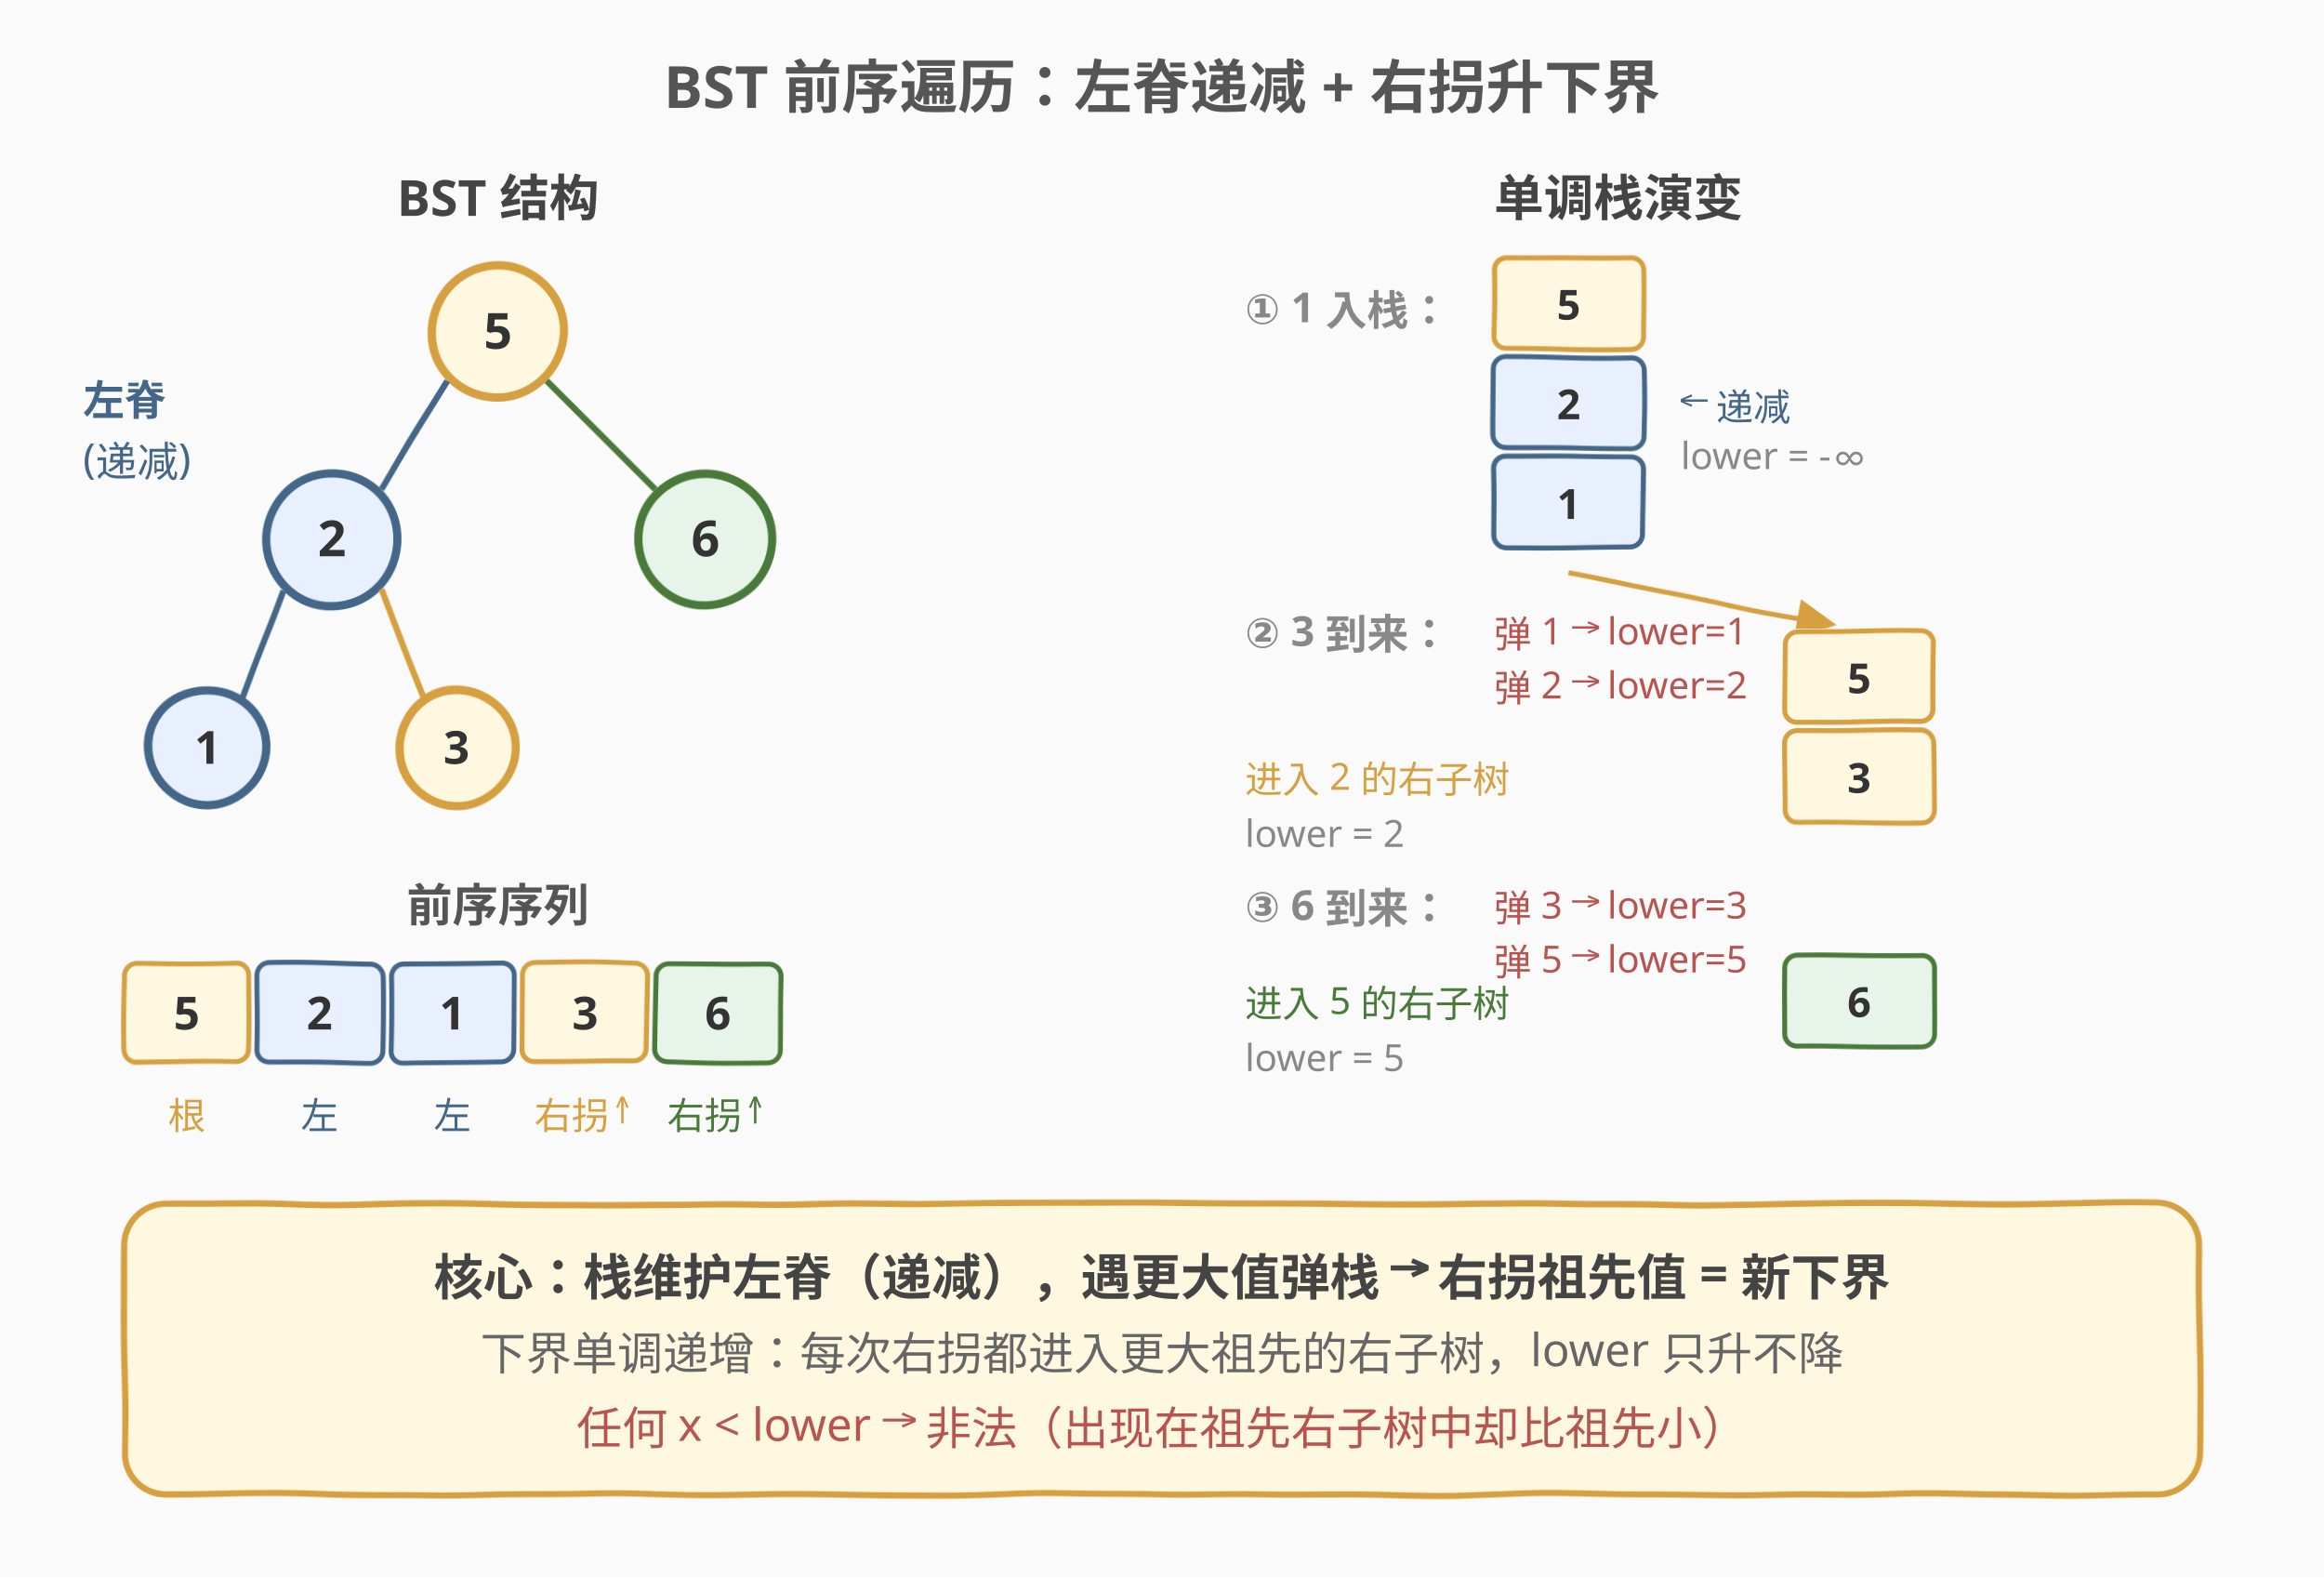
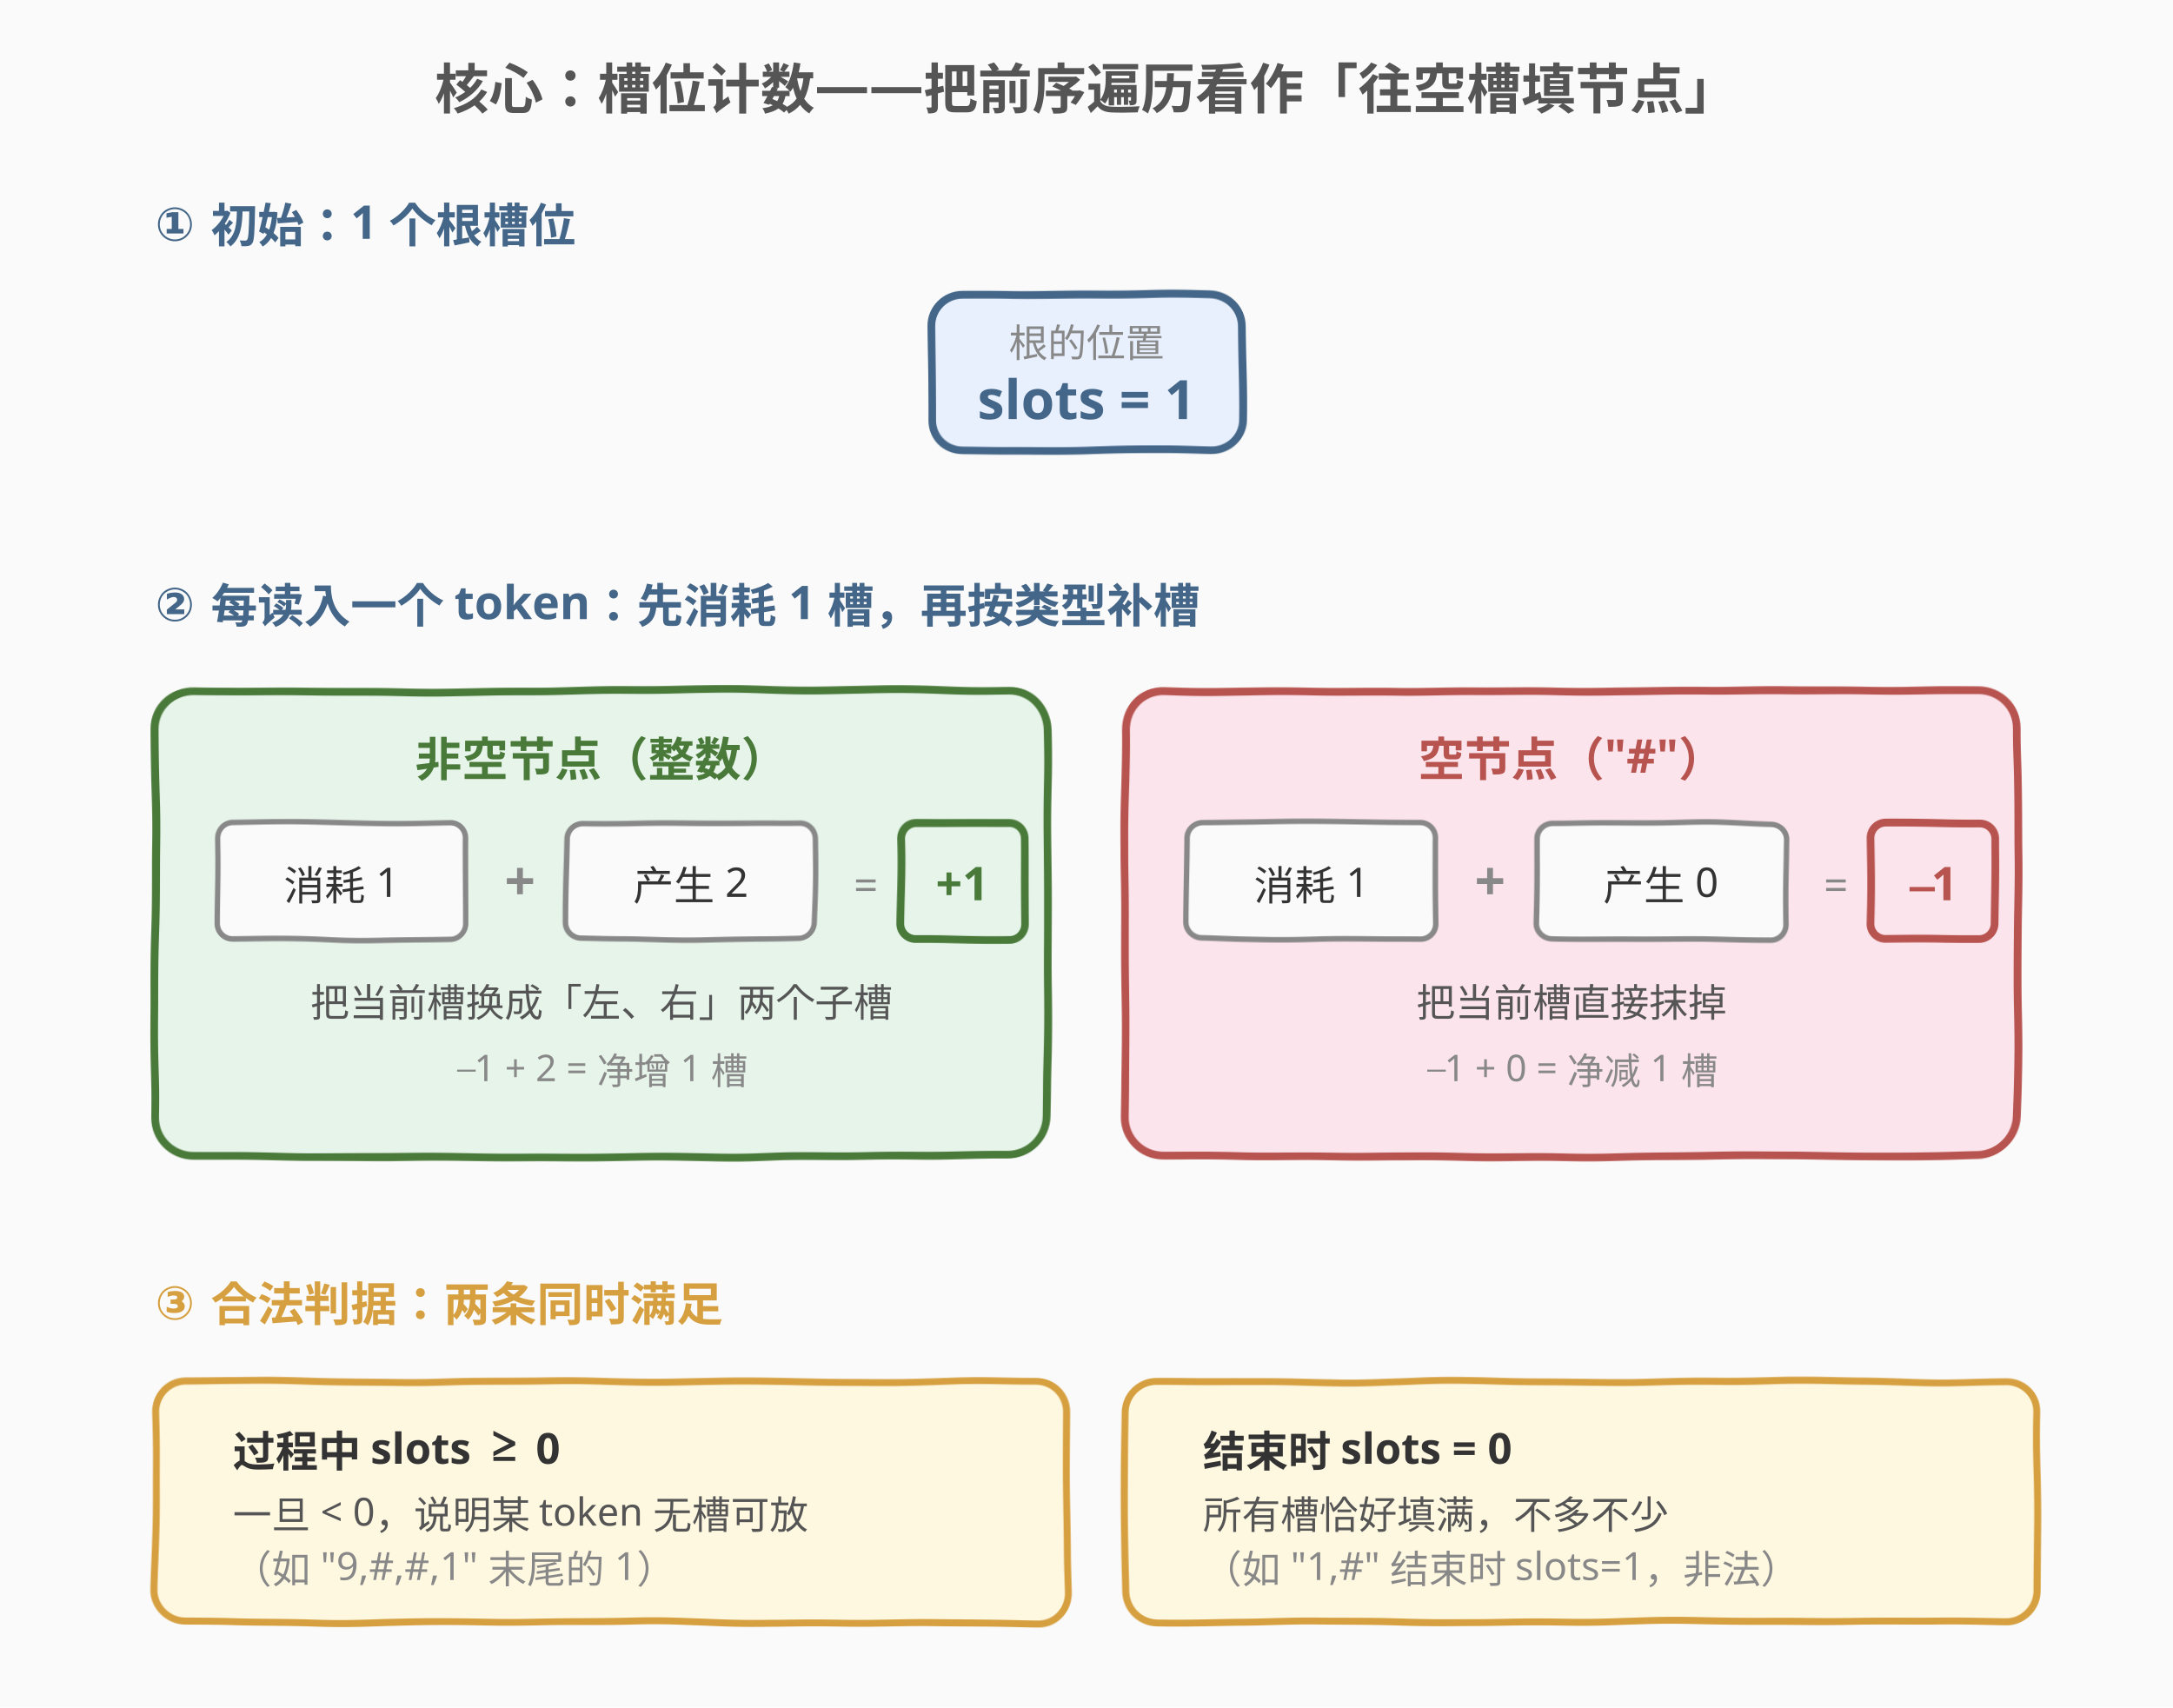
- <svg xmlns="http://www.w3.org/2000/svg" viewBox="0 0 560 380" font-family="'Comic Sans MS', 'Segoe UI', 'Kaiti SC', 楷体, cursive">
+ <svg xmlns="http://www.w3.org/2000/svg" viewBox="0 0 560 440" font-family="'Comic Sans MS', 'Segoe UI', 'Kaiti SC', 楷体, cursive">
  <defs>
    <filter id="rough">
      <feTurbulence type="fractalNoise" baseFrequency="0.02" numOctaves="2" seed="3" />
      <feDisplacementMap in="SourceGraphic" scale="2" />
    </filter>
    <filter id="rough2">
      <feTurbulence type="fractalNoise" baseFrequency="0.025" numOctaves="2" seed="7" />
      <feDisplacementMap in="SourceGraphic" scale="1.5" />
    </filter>
-     <marker id="arr" markerWidth="8" markerHeight="8" refX="6" refY="4" orient="auto">
-       <path d="M 0 0 L 8 4 L 0 8 z" fill="#666" />
+     <marker id="arrD" markerWidth="8" markerHeight="8" refX="4" refY="7" orient="auto">
+       <path d="M0,0 L4,7 L8,0 Z" fill="#888" />
    </marker>
-     <marker id="arrB" markerWidth="8" markerHeight="8" refX="6" refY="4" orient="auto">
-       <path d="M 0 0 L 8 4 L 0 8 z" fill="#446688" />
-     </marker>
-     <marker id="arrO" markerWidth="8" markerHeight="8" refX="6" refY="4" orient="auto">
-       <path d="M 0 0 L 8 4 L 0 8 z" fill="#d6a040" />
+     <marker id="arrR" markerWidth="8" markerHeight="8" refX="7" refY="4" orient="auto">
+       <path d="M0,0 L8,4 L0,8 Z" fill="#888" />
    </marker>
  </defs>
-   <rect width="560" height="380" fill="#fafafa" />
-   <text x="280" y="26" text-anchor="middle" font-size="14" fill="#555" font-weight="bold">BST 前序遍历：左脊递减 + 右拐升下界</text>
-   <text x="120" y="52" text-anchor="middle" font-size="12" fill="#444" font-weight="bold">BST 结构</text>
-   <circle cx="120" cy="80" r="16" fill="#fff8e1" stroke="#d6a040" stroke-width="2" filter="url(#rough2)" />
-   <text x="120" y="84" text-anchor="middle" font-size="12" fill="#333" font-weight="bold">5</text>
-   <circle cx="80" cy="130" r="16" fill="#e8f0fe" stroke="#446688" stroke-width="2" filter="url(#rough2)" />
-   <text x="80" y="134" text-anchor="middle" font-size="12" fill="#333" font-weight="bold">2</text>
-   <line x1="108" y1="92" x2="92" y2="118" stroke="#446688" stroke-width="1.5" filter="url(#rough2)" />
-   <circle cx="170" cy="130" r="16" fill="#e6f4ea" stroke="#4a7a3a" stroke-width="2" filter="url(#rough2)" />
-   <text x="170" y="134" text-anchor="middle" font-size="12" fill="#333" font-weight="bold">6</text>
-   <line x1="132" y1="92" x2="158" y2="118" stroke="#4a7a3a" stroke-width="1.5" filter="url(#rough2)" />
-   <circle cx="50" cy="180" r="14" fill="#e8f0fe" stroke="#446688" stroke-width="2" filter="url(#rough2)" />
-   <text x="50" y="184" text-anchor="middle" font-size="11" fill="#333" font-weight="bold">1</text>
-   <line x1="68" y1="142" x2="58" y2="168" stroke="#446688" stroke-width="1.5" filter="url(#rough2)" />
-   <circle cx="110" cy="180" r="14" fill="#fff8e1" stroke="#d6a040" stroke-width="2" filter="url(#rough2)" />
-   <text x="110" y="184" text-anchor="middle" font-size="11" fill="#333" font-weight="bold">3</text>
-   <line x1="92" y1="142" x2="102" y2="168" stroke="#d6a040" stroke-width="1.5" filter="url(#rough2)" />
-   <text x="20" y="100" font-size="10" fill="#446688" font-weight="bold">左脊</text>
-   <text x="20" y="114" font-size="10" fill="#446688">(递减)</text>
-   <text x="120" y="222" text-anchor="middle" font-size="11" fill="#555" font-weight="bold">前序序列</text>
-   <rect x="30" y="232" width="30" height="24" fill="#fff8e1" stroke="#d6a040" stroke-width="1.2" rx="3" filter="url(#rough2)" />
-   <text x="45" y="248" text-anchor="middle" font-size="11" fill="#333" font-weight="bold">5</text>
-   <rect x="62" y="232" width="30" height="24" fill="#e8f0fe" stroke="#446688" stroke-width="1.2" rx="3" filter="url(#rough2)" />
-   <text x="77" y="248" text-anchor="middle" font-size="11" fill="#333" font-weight="bold">2</text>
-   <rect x="94" y="232" width="30" height="24" fill="#e8f0fe" stroke="#446688" stroke-width="1.2" rx="3" filter="url(#rough2)" />
-   <text x="109" y="248" text-anchor="middle" font-size="11" fill="#333" font-weight="bold">1</text>
-   <rect x="126" y="232" width="30" height="24" fill="#fff8e1" stroke="#d6a040" stroke-width="1.2" rx="3" filter="url(#rough2)" />
-   <text x="141" y="248" text-anchor="middle" font-size="11" fill="#333" font-weight="bold">3</text>
-   <rect x="158" y="232" width="30" height="24" fill="#e6f4ea" stroke="#4a7a3a" stroke-width="1.2" rx="3" filter="url(#rough2)" />
-   <text x="173" y="248" text-anchor="middle" font-size="11" fill="#333" font-weight="bold">6</text>
-   <text x="45" y="272" text-anchor="middle" font-size="9" fill="#d6a040">根</text>
-   <text x="77" y="272" text-anchor="middle" font-size="9" fill="#446688">左</text>
-   <text x="109" y="272" text-anchor="middle" font-size="9" fill="#446688">左</text>
-   <text x="141" y="272" text-anchor="middle" font-size="9" fill="#d6a040">右拐↑</text>
-   <text x="173" y="272" text-anchor="middle" font-size="9" fill="#4a7a3a">右拐↑</text>
-   <text x="390" y="52" text-anchor="middle" font-size="12" fill="#444" font-weight="bold">单调栈演变</text>
-   <text x="300" y="78" font-size="10" fill="#888" font-weight="bold">① 1 入栈：</text>
-   <rect x="360" y="62" width="36" height="22" fill="#fff8e1" stroke="#d6a040" stroke-width="1.2" rx="3" filter="url(#rough2)" />
-   <text x="378" y="77" text-anchor="middle" font-size="10" fill="#333" font-weight="bold">5</text>
-   <rect x="360" y="86" width="36" height="22" fill="#e8f0fe" stroke="#446688" stroke-width="1.2" rx="3" filter="url(#rough2)" />
-   <text x="378" y="101" text-anchor="middle" font-size="10" fill="#333" font-weight="bold">2</text>
-   <rect x="360" y="110" width="36" height="22" fill="#e8f0fe" stroke="#446688" stroke-width="1.2" rx="3" filter="url(#rough2)" />
-   <text x="378" y="125" text-anchor="middle" font-size="10" fill="#333" font-weight="bold">1</text>
-   <text x="405" y="100" font-size="9" fill="#446688">← 递减</text>
-   <text x="405" y="113" font-size="9" fill="#888">lower = -∞</text>
-   <text x="300" y="156" font-size="10" fill="#888" font-weight="bold">② 3 到来：</text>
-   <text x="360" y="156" font-size="9" fill="#b85450">弹 1 → lower=1</text>
-   <text x="360" y="169" font-size="9" fill="#b85450">弹 2 → lower=2</text>
-   <rect x="430" y="152" width="36" height="22" fill="#fff8e1" stroke="#d6a040" stroke-width="1.2" rx="3" filter="url(#rough2)" />
-   <text x="448" y="167" text-anchor="middle" font-size="10" fill="#333" font-weight="bold">5</text>
-   <rect x="430" y="176" width="36" height="22" fill="#fff8e1" stroke="#d6a040" stroke-width="1.2" rx="3" filter="url(#rough2)" />
-   <text x="448" y="191" text-anchor="middle" font-size="10" fill="#333" font-weight="bold">3</text>
-   <text x="300" y="191" font-size="9" fill="#d6a040">进入 2 的右子树</text>
-   <text x="300" y="204" font-size="9" fill="#888">lower = 2</text>
-   <path d="M 378 138 Q 410 145 440 150" fill="none" stroke="#d6a040" stroke-width="1.2" marker-end="url(#arrO)" filter="url(#rough2)" />
-   <text x="300" y="222" font-size="10" fill="#888" font-weight="bold">③ 6 到来：</text>
-   <text x="360" y="222" font-size="9" fill="#b85450">弹 3 → lower=3</text>
-   <text x="360" y="235" font-size="9" fill="#b85450">弹 5 → lower=5</text>
-   <rect x="430" y="230" width="36" height="22" fill="#e6f4ea" stroke="#4a7a3a" stroke-width="1.2" rx="3" filter="url(#rough2)" />
-   <text x="448" y="245" text-anchor="middle" font-size="10" fill="#333" font-weight="bold">6</text>
-   <text x="300" y="245" font-size="9" fill="#4a7a3a">进入 5 的右子树</text>
-   <text x="300" y="258" font-size="9" fill="#888">lower = 5</text>
-   <path d="M 448 202 L 448 225" fill="none" stroke="#4a7a3a" stroke-width="1.2" marker-end="url(#arr)" filter="url(#rough2)" />
-   <rect x="30" y="290" width="500" height="70" fill="#fff8e1" stroke="#d6a040" stroke-width="1.5" rx="10" filter="url(#rough2)" />
-   <text x="280" y="312" text-anchor="middle" font-size="12" fill="#444" font-weight="bold">核心：栈维护左脊（递减），遇更大值弹栈 → 右拐祖先值 = 新下界</text>
-   <text x="280" y="330" text-anchor="middle" font-size="11" fill="#666">下界单调递增：每次右拐都进入更大祖先的右子树，lower 只升不降</text>
-   <text x="280" y="348" text-anchor="middle" font-size="11" fill="#b85450">任何 x &lt; lower → 非法（出现在祖先右子树中却比祖先小）</text>
+   <rect width="560" height="440" fill="#fafafa" />
+   <text x="280" y="28" text-anchor="middle" font-size="14" fill="#555" font-weight="bold">核心：槽位计数——把前序遍历看作「往空槽填节点」</text>
+   <text x="40" y="62" font-size="12" fill="#446688" font-weight="bold">① 初始：1 个根槽位</text>
+   <rect x="240" y="76" width="80" height="40" fill="#e8f0fe" stroke="#446688" stroke-width="2" rx="8" filter="url(#rough2)" />
+   <text x="280" y="92" text-anchor="middle" font-size="10" fill="#888">根的位置</text>
+   <text x="280" y="108" text-anchor="middle" font-size="14" fill="#446688" font-weight="bold">slots = 1</text>
+   <path d="M 40 132 L 520 132" stroke="#ddd" stroke-width="1.5" stroke-dasharray="4,4" fill="none" filter="url(#rough2)" />
+   <text x="40" y="160" font-size="12" fill="#446688" font-weight="bold">② 每读入一个 token：先消耗 1 槽，再按类型补槽</text>
+   <rect x="40" y="178" width="230" height="120" fill="#e6f4ea" stroke="#4a7a3a" stroke-width="2" rx="10" filter="url(#rough2)" />
+   <text x="155" y="200" text-anchor="middle" font-size="12" fill="#4a7a3a" font-weight="bold">非空节点（整数）</text>
+   <rect x="56" y="212" width="64" height="30" fill="#fafafa" stroke="#888" stroke-width="1.4" rx="4" filter="url(#rough2)" />
+   <text x="88" y="232" text-anchor="middle" font-size="10.5" fill="#333">消耗 1</text>
+   <text x="130" y="232" font-size="14" fill="#888" font-weight="bold">+</text>
+   <rect x="146" y="212" width="64" height="30" fill="#fafafa" stroke="#888" stroke-width="1.4" rx="4" filter="url(#rough2)" />
+   <text x="178" y="232" text-anchor="middle" font-size="10.5" fill="#333">产生 2</text>
+   <text x="220" y="232" font-size="11" fill="#888">=</text>
+   <rect x="232" y="212" width="32" height="30" fill="#e6f4ea" stroke="#4a7a3a" stroke-width="2" rx="4" filter="url(#rough2)" />
+   <text x="248" y="232" text-anchor="middle" font-size="12" fill="#4a7a3a" font-weight="bold">+1</text>
+   <text x="155" y="262" text-anchor="middle" font-size="10" fill="#555">把当前槽换成「左、右」两个子槽</text>
+   <text x="155" y="278" text-anchor="middle" font-size="9.5" fill="#888">−1 + 2 = 净增 1 槽</text>
+   <rect x="290" y="178" width="230" height="120" fill="#fce4ec" stroke="#b85450" stroke-width="2" rx="10" filter="url(#rough2)" />
+   <text x="405" y="200" text-anchor="middle" font-size="12" fill="#b85450" font-weight="bold">空节点（"#"）</text>
+   <rect x="306" y="212" width="64" height="30" fill="#fafafa" stroke="#888" stroke-width="1.4" rx="4" filter="url(#rough2)" />
+   <text x="338" y="232" text-anchor="middle" font-size="10.5" fill="#333">消耗 1</text>
+   <text x="380" y="232" font-size="14" fill="#888" font-weight="bold">+</text>
+   <rect x="396" y="212" width="64" height="30" fill="#fafafa" stroke="#888" stroke-width="1.4" rx="4" filter="url(#rough2)" />
+   <text x="428" y="232" text-anchor="middle" font-size="10.5" fill="#333">产生 0</text>
+   <text x="470" y="232" font-size="11" fill="#888">=</text>
+   <rect x="482" y="212" width="32" height="30" fill="#fce4ec" stroke="#b85450" stroke-width="2" rx="4" filter="url(#rough2)" />
+   <text x="498" y="232" text-anchor="middle" font-size="12" fill="#b85450" font-weight="bold">−1</text>
+   <text x="405" y="262" text-anchor="middle" font-size="10" fill="#555">把当前槽直接抹掉</text>
+   <text x="405" y="278" text-anchor="middle" font-size="9.5" fill="#888">−1 + 0 = 净减 1 槽</text>
+   <path d="M 40 312 L 520 312" stroke="#ddd" stroke-width="1.5" stroke-dasharray="4,4" fill="none" filter="url(#rough2)" />
+   <text x="40" y="340" font-size="12" fill="#d6a040" font-weight="bold">③ 合法判据：两条同时满足</text>
+   <rect x="40" y="356" width="235" height="62" fill="#fff8e1" stroke="#d6a040" stroke-width="1.8" rx="8" filter="url(#rough2)" />
+   <text x="60" y="378" font-size="11" fill="#333" font-weight="bold">过程中 slots ≥ 0</text>
+   <text x="60" y="394" font-size="10" fill="#555">一旦 &lt; 0，说明某 token 无槽可放</text>
+   <text x="60" y="408" font-size="10" fill="#888">（如 "9,#,#,1" 末尾的 1）</text>
+   <rect x="290" y="356" width="235" height="62" fill="#fff8e1" stroke="#d6a040" stroke-width="1.8" rx="8" filter="url(#rough2)" />
+   <text x="310" y="378" font-size="11" fill="#333" font-weight="bold">结束时 slots = 0</text>
+   <text x="310" y="394" font-size="10" fill="#555">所有槽恰好填满，不多不少</text>
+   <text x="310" y="408" font-size="10" fill="#888">（如 "1,#" 结束时 slots=1，非法）</text>
</svg>
